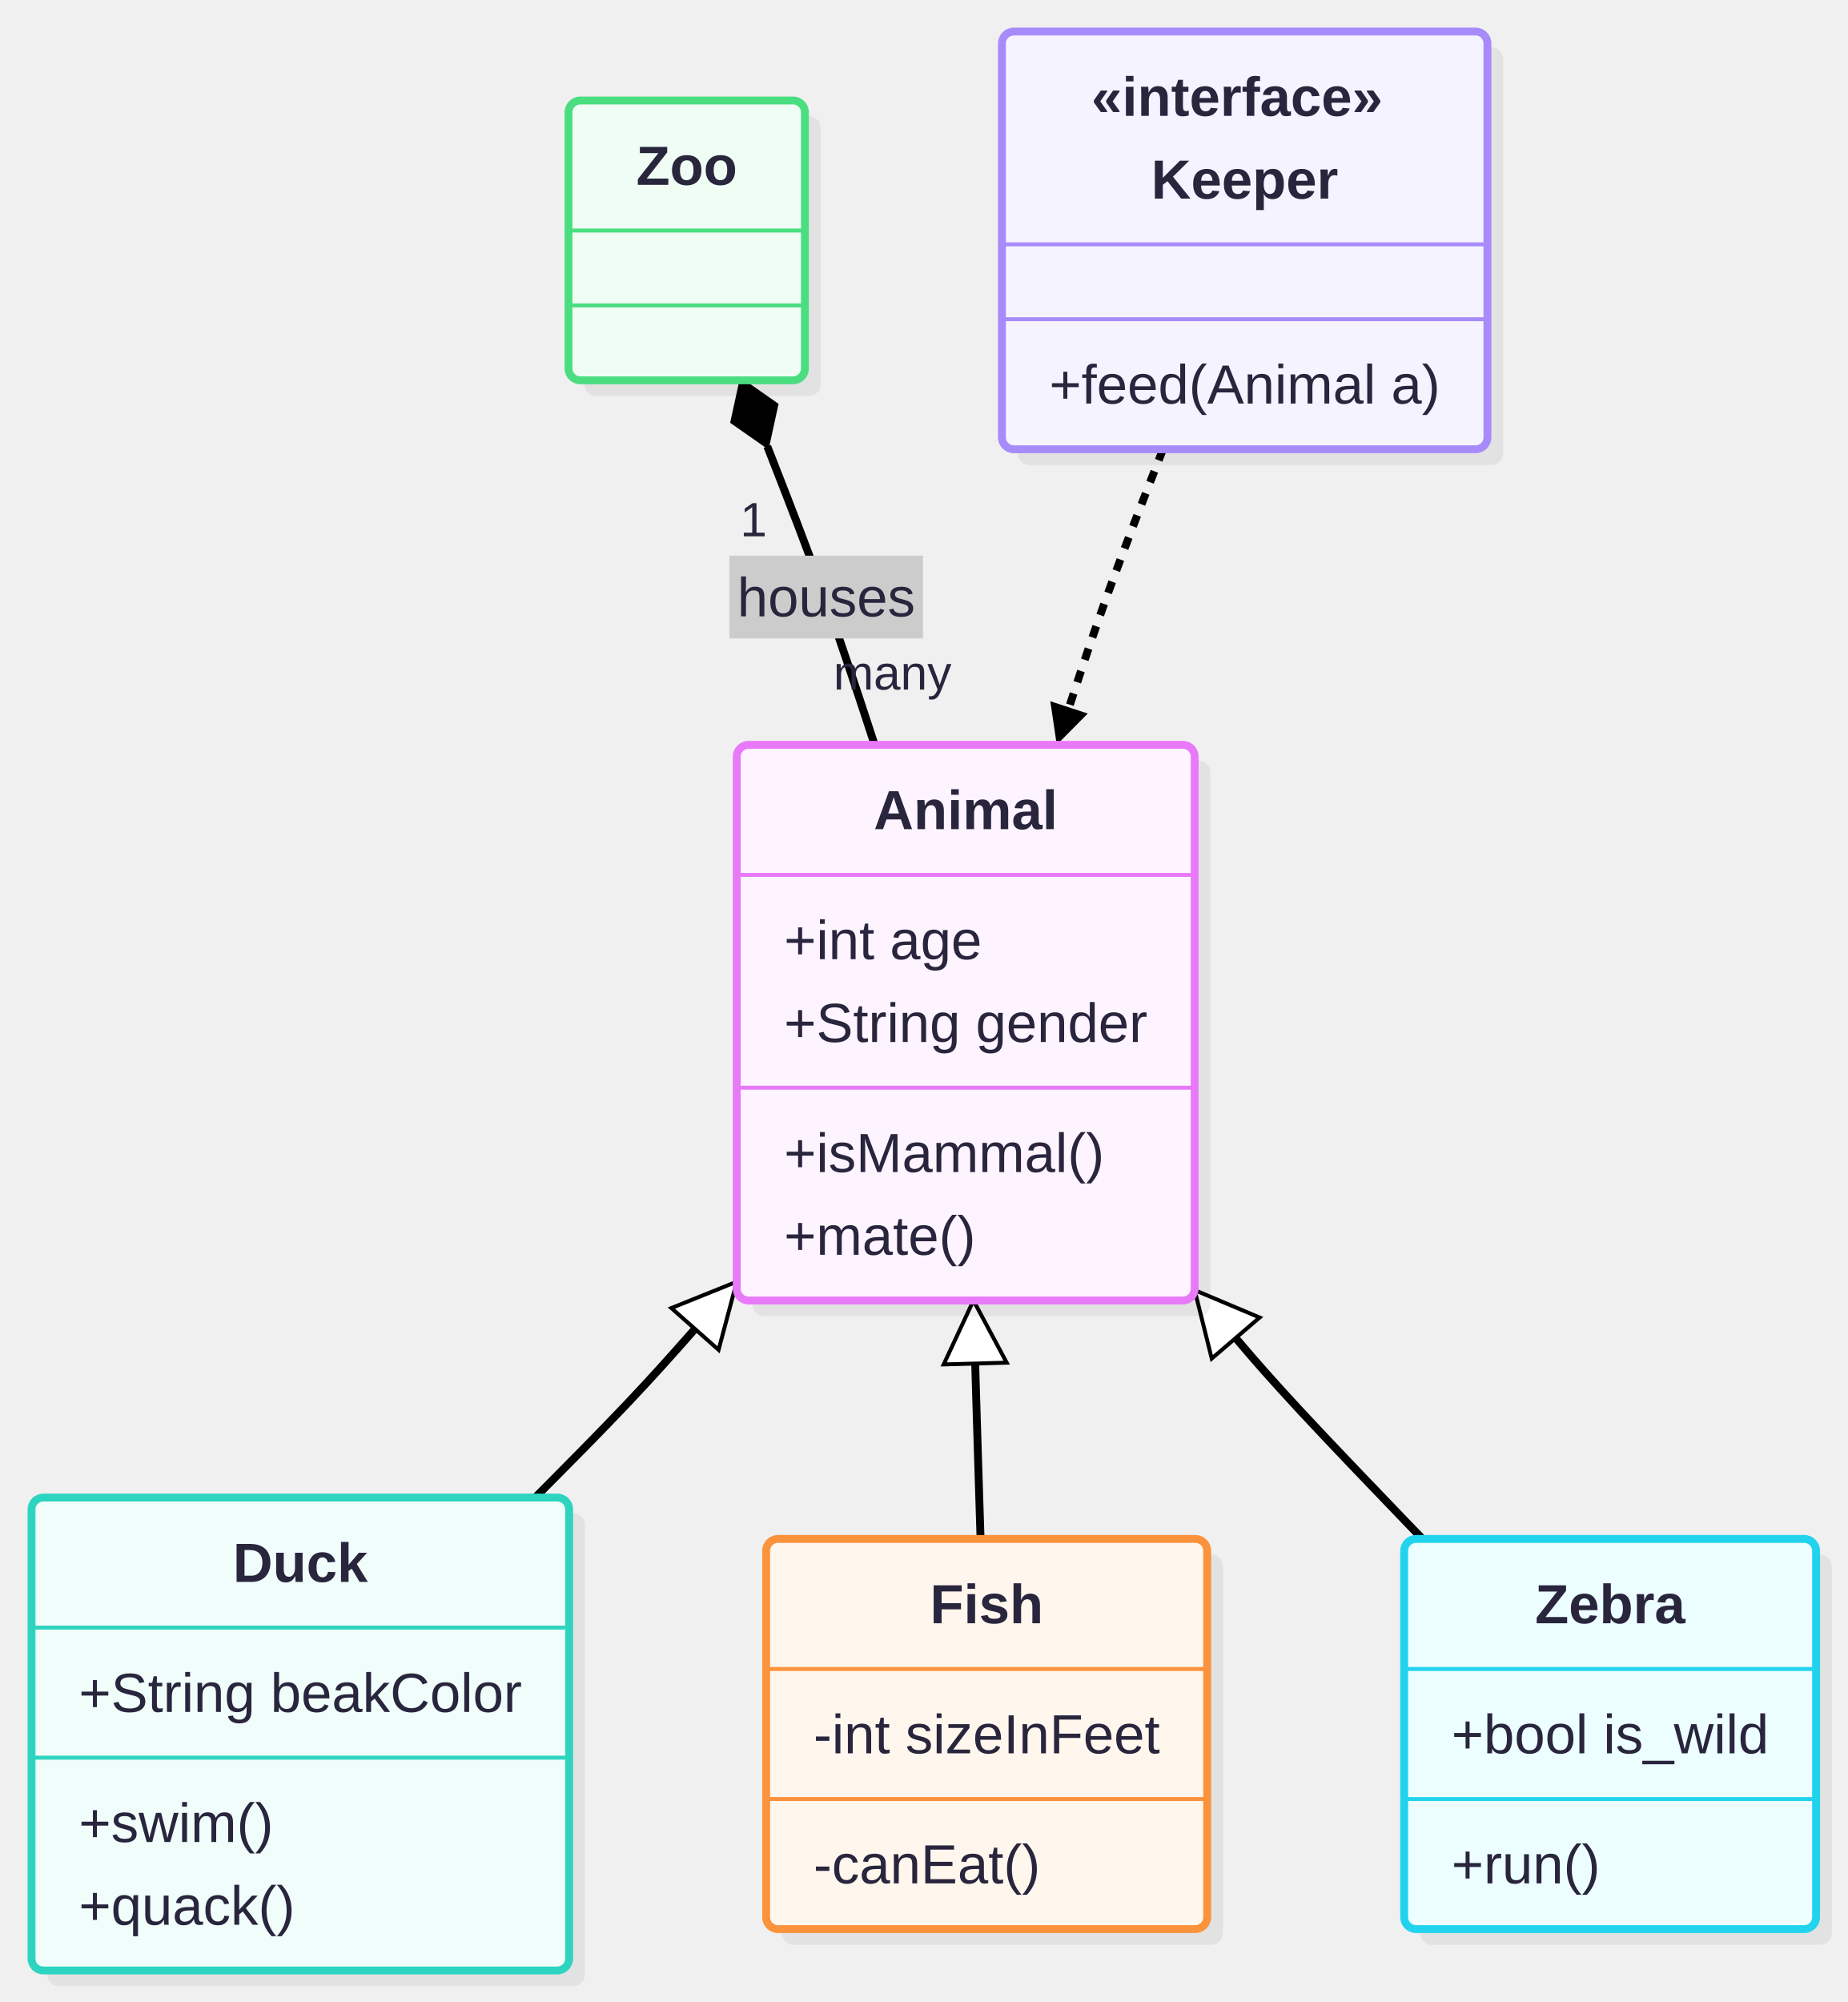
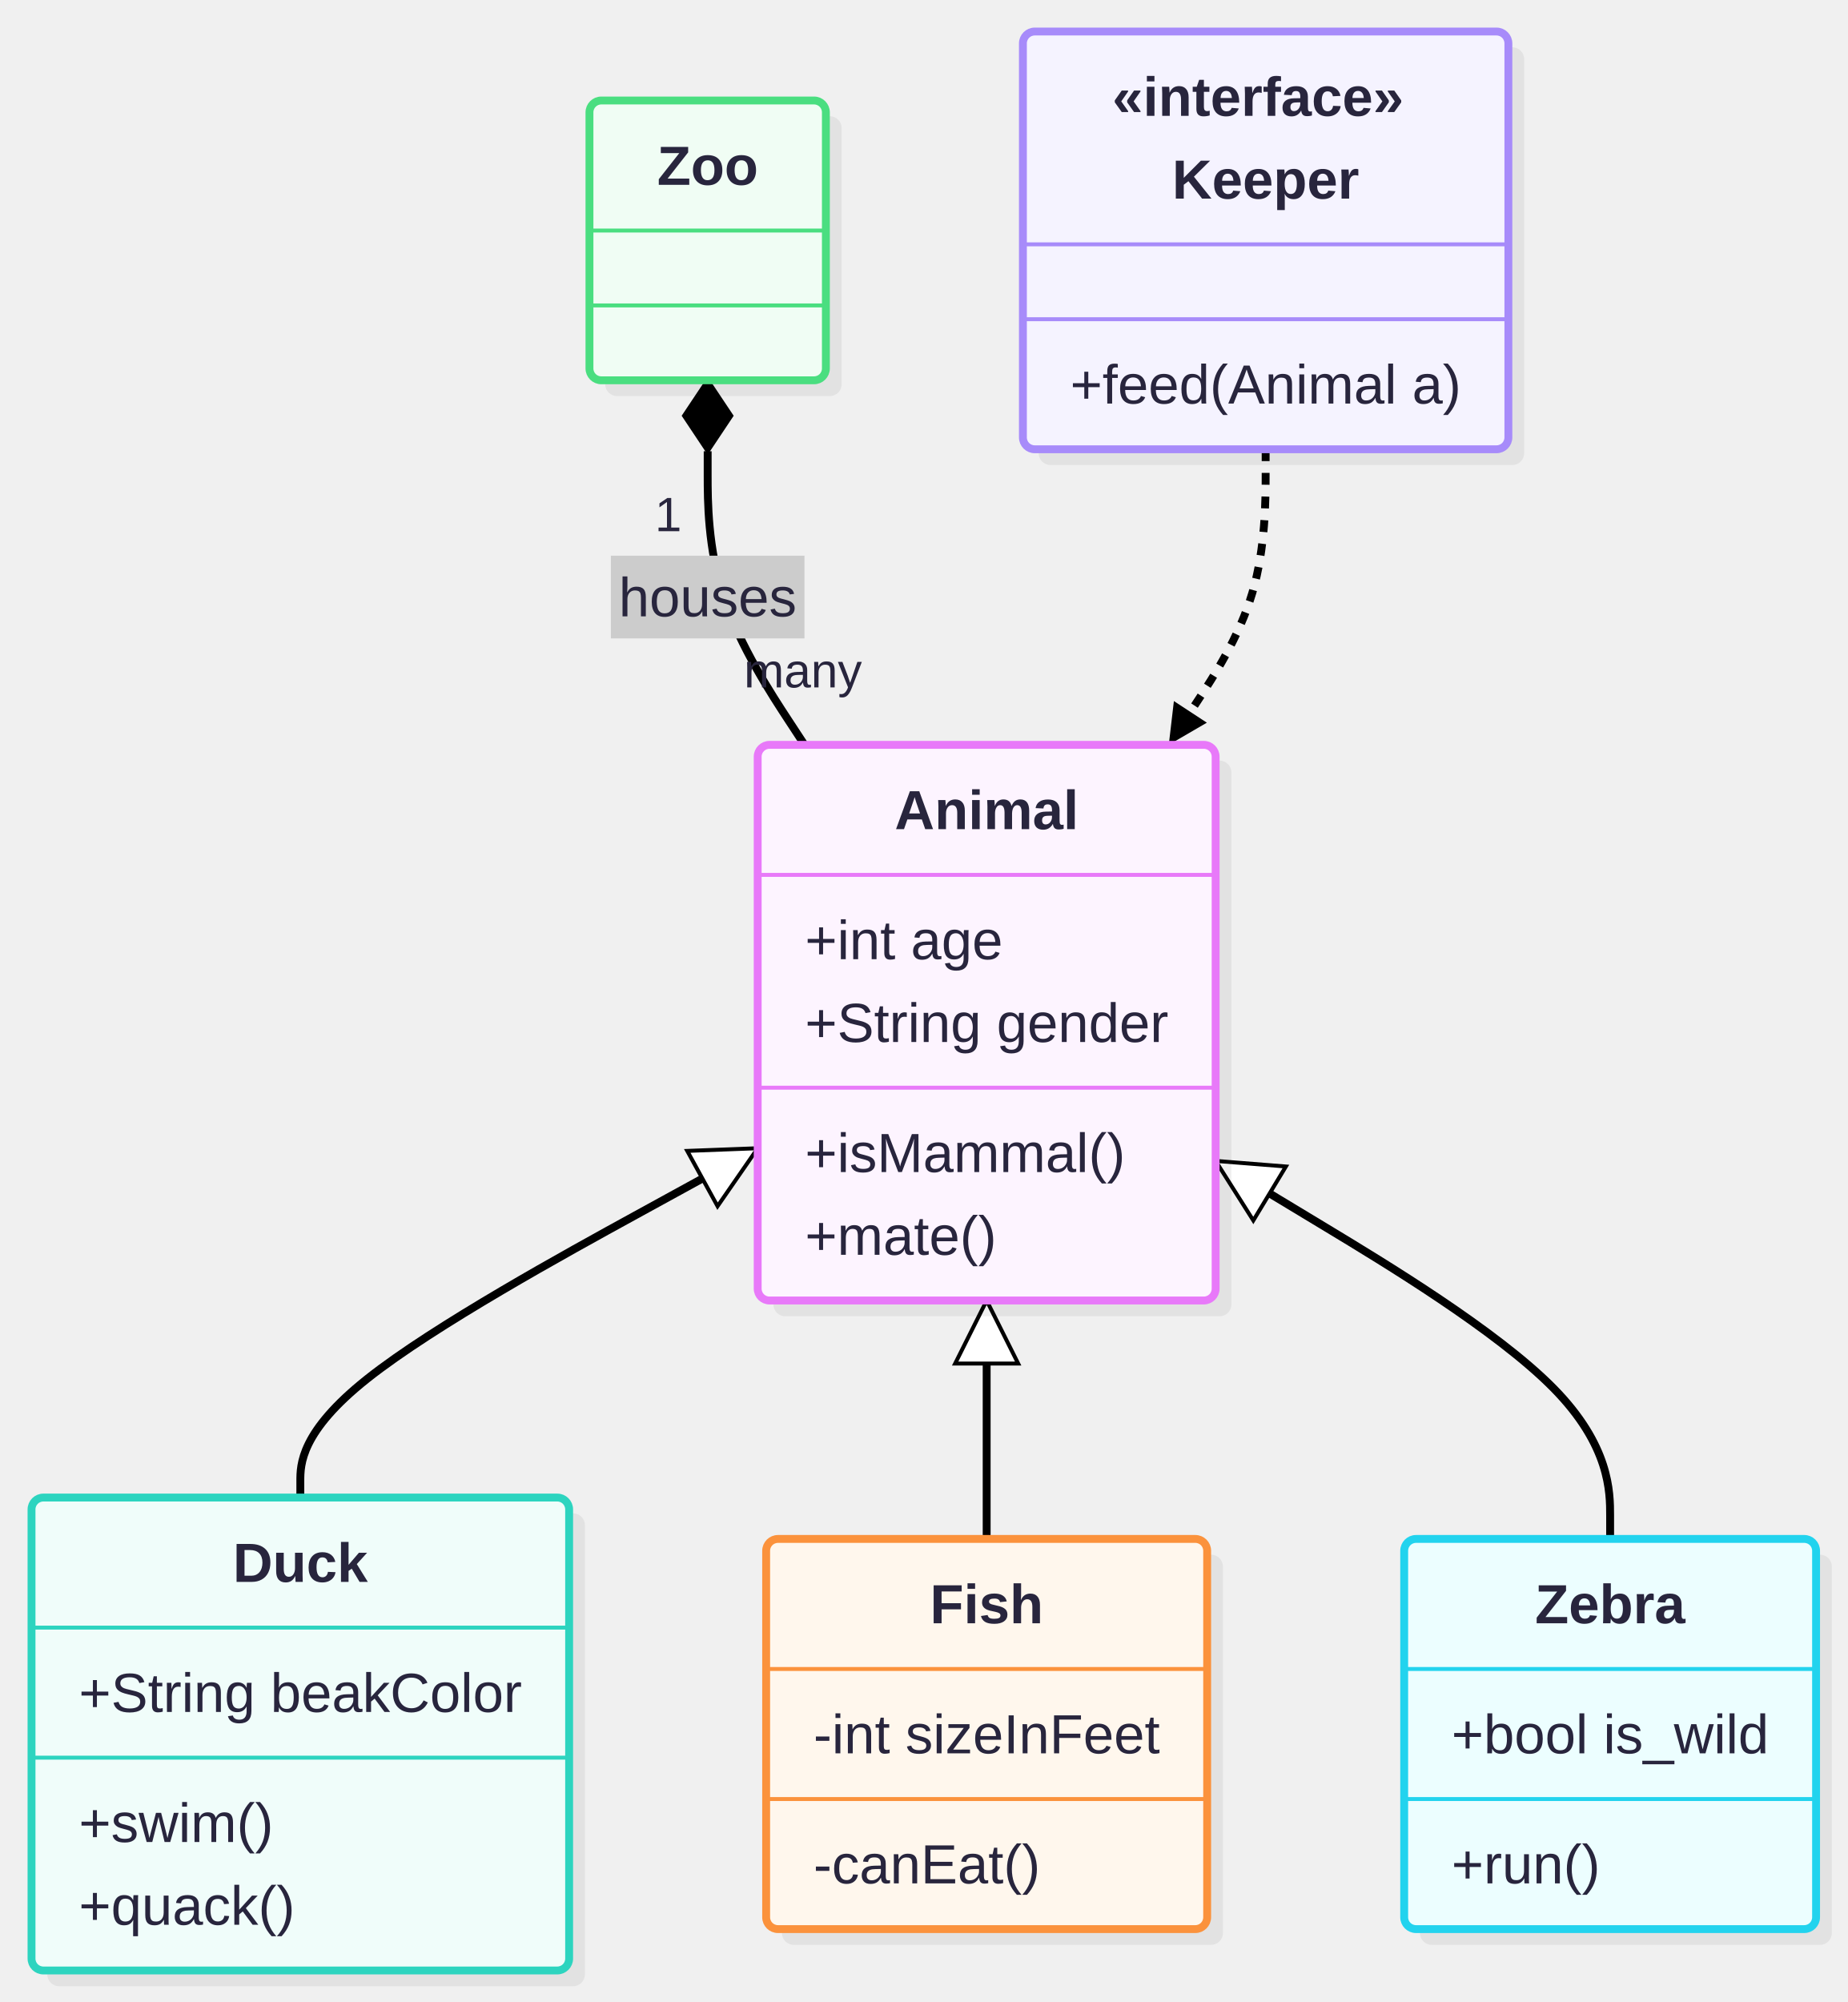
<svg xmlns="http://www.w3.org/2000/svg" id="my-svg" width="100%" class="classDiagram" style="max-width: 468.882px; background-color: white;" viewBox="-8 -8 468.882 508" role="graphics-document document" aria-roledescription="classDiagram">
  <style>#my-svg{font-family:"Recursive Variable", arial, sans-serif;font-size:16px;}#my-svg text{font-family:"Recursive Variable", arial, sans-serif;}</style>
  <g>
    <g class="edgePaths">
      <g id="L-Animal-Duck-0" class="edgePath">
-         <path class="flowchart-link LS-Animal LE-Duck" d="M168.37,329.215L165.749,332.179C163.129,335.144,157.888,341.072,151.128,348.203C144.369,355.333,136.092,363.667,131.953,367.833L127.814,372" fill="none" stroke="#000000" stroke-width="2" />
-         <path d="M178.967,317.228L174.363,334.514L162.376,323.917Z" fill="#ffffff" stroke="#000000" stroke-width="1" />
+         <path class="flowchart-link LS-Animal LE-Duck" d="M170.255,291.053L153.249,300.378C136.243,309.702,102.23,328.351,85.223,341.842C68.217,355.333,68.217,363.667,68.217,367.833L68.217,372" fill="none" stroke="#000000" stroke-width="2" />
+         <path d="M184.285,283.361L174.102,298.068L166.409,284.038Z" fill="#ffffff" stroke="#000000" stroke-width="1" />
      </g>
      <g id="L-Animal-Fish-1" class="edgePath">
-         <path class="flowchart-link LS-Animal LE-Fish" d="M239.484,337.994L239.526,339.495C239.568,340.996,239.652,343.998,239.878,351.416C240.105,358.833,240.475,370.667,240.661,376.583L240.846,382.5" fill="none" stroke="#000000" stroke-width="2" />
-         <path d="M239.039,322L247.481,337.771L231.488,338.216Z" fill="#ffffff" stroke="#000000" stroke-width="1" />
+         <path class="flowchart-link LS-Animal LE-Fish" d="M242.394,338L242.394,339.5C242.394,341,242.394,344,242.394,351.417C242.394,358.833,242.394,370.667,242.394,376.583L242.394,382.5" fill="none" stroke="#000000" stroke-width="2" />
+         <path d="M242.394,322L250.394,338L234.394,338Z" fill="#ffffff" stroke="#000000" stroke-width="1" />
      </g>
      <g id="L-Animal-Zebra-2" class="edgePath">
-         <path class="flowchart-link LS-Animal LE-Zebra" d="M305.592,331.519L307.801,334.099C310.01,336.679,314.429,341.84,322.33,350.336C330.231,358.833,341.615,370.667,347.307,376.583L352.999,382.5" fill="none" stroke="#000000" stroke-width="2" />
-         <path d="M295.185,319.365L311.668,326.316L299.515,336.722Z" fill="#ffffff" stroke="#000000" stroke-width="1" />
+         <path class="flowchart-link LS-Animal LE-Zebra" d="M314.201,294.841L328.604,303.534C343.007,312.227,371.812,329.614,386.215,344.224C400.618,358.833,400.618,370.667,400.618,376.583L400.618,382.5" fill="none" stroke="#000000" stroke-width="2" />
+         <path d="M300.503,286.573L318.335,287.992L310.067,301.69Z" fill="#ffffff" stroke="#000000" stroke-width="1" />
      </g>
      <g id="L-Zoo-Animal-3" class="edgePath">
-         <path class="flowchart-link LS-Zoo LE-Animal" d="M186.719,105.263L189.212,111.636C191.705,118.009,196.69,130.754,201.232,143.377C205.773,156,209.87,168.5,211.919,174.75L213.968,181" fill="none" stroke="#000000" stroke-width="2" />
-         <path d="M180.162,88.5L189.028,94.696L186.719,105.263L177.853,99.067Z" fill="#000000" stroke="#000000" stroke-width="1" />
+         <path class="flowchart-link LS-Zoo LE-Animal" d="M171.593,106.5L171.593,112.667C171.593,118.833,171.593,131.167,175.69,143.583C179.788,156,187.982,168.5,192.079,174.75L196.177,181" fill="none" stroke="#000000" stroke-width="2" />
+         <path d="M171.593,88.5L177.593,97.5L171.593,106.5L165.593,97.5Z" fill="#000000" stroke="#000000" stroke-width="1" />
      </g>
      <g id="L-Keeper-Animal-4" class="edgePath">
-         <path class="flowchart-link LS-Keeper LE-Animal" d="M287.146,106L284.701,112.25C282.256,118.5,277.366,131,273.288,142.233C269.21,153.466,265.943,163.432,264.31,168.415L262.677,173.398" fill="none" stroke="#000000" stroke-width="2" stroke-dasharray="3" />
-         <path class="arrowheadPath" d="M260.185,181L258.548,169.94L268.051,173.055Z" fill="#000000" stroke="none" />
+         <path class="flowchart-link LS-Keeper LE-Animal" d="M313.195,106L313.195,112.25C313.195,118.5,313.195,131,309.829,142.385C306.462,153.77,299.73,164.04,296.364,169.175L292.997,174.31" fill="none" stroke="#000000" stroke-width="2" stroke-dasharray="3" />
+         <path class="arrowheadPath" d="M288.611,181L289.912,169.896L298.275,175.378Z" fill="#000000" stroke="none" />
      </g>
    </g>
    <g class="edgeLabels">
      <g class="edgeLabel">
-         <rect x="177.108" y="133" width="49.136" height="21" fill="#cccccc" stroke="none" />
-         <text x="201.676" y="148.4" text-anchor="middle" font-size="14" fill="#28253D">houses</text>
+         <rect x="147.025" y="133" width="49.136" height="21" fill="#cccccc" stroke="none" />
+         <text x="171.593" y="148.4" text-anchor="middle" font-size="14" fill="#28253D">houses</text>
      </g>
-       <text class="edgeTerminals" x="183.235" y="128.094" text-anchor="middle" font-size="12.25" fill="#28253D">1</text>
-       <text class="edgeTerminals" x="218.487" y="166.969" text-anchor="middle" font-size="12.25" fill="#28253D">many</text>
+       <text class="edgeTerminals" x="161.593" y="126.787" text-anchor="middle" font-size="12.25" fill="#28253D">1</text>
+       <text class="edgeTerminals" x="195.768" y="166.424" text-anchor="middle" font-size="12.25" fill="#28253D">many</text>
    </g>
    <g class="nodes">
      <g id="classId-Animal-0" class="node default">
-         <rect class="drop-shadow" x="182.967" y="185" width="116.218" height="141" rx="3" ry="3" fill="#000000" stroke="none" opacity="0.06" />
-         <rect class="basic label-container" x="178.967" y="181" width="116.218" height="141" rx="3" ry="3" fill="#FDF4FF" stroke="#E879F9" stroke-width="2" />
-         <text class="label" x="237.076" y="202.4" text-anchor="middle" font-size="14" fill="#28253D" font-weight="bold">Animal</text>
-         <path class="divider" d="M178.967,214L295.185,214" fill="none" stroke="#E879F9" stroke-width="1" />
-         <text class="label" x="190.967" y="235.4" text-anchor="start" font-size="14" fill="#28253D">
-           <tspan x="190.967" y="235.4">+int age</tspan>
-           <tspan x="190.967" y="256.4">+String gender</tspan>
+         <rect class="drop-shadow" x="188.285" y="185" width="116.218" height="141" rx="3" ry="3" fill="#000000" stroke="none" opacity="0.06" />
+         <rect class="basic label-container" x="184.285" y="181" width="116.218" height="141" rx="3" ry="3" fill="#FDF4FF" stroke="#E879F9" stroke-width="2" />
+         <text class="label" x="242.394" y="202.4" text-anchor="middle" font-size="14" fill="#28253D" font-weight="bold">Animal</text>
+         <path class="divider" d="M184.285,214L300.503,214" fill="none" stroke="#E879F9" stroke-width="1" />
+         <text class="label" x="196.285" y="235.4" text-anchor="start" font-size="14" fill="#28253D">
+           <tspan x="196.285" y="235.4">+int age</tspan>
+           <tspan x="196.285" y="256.4">+String gender</tspan>
        </text>
-         <path class="divider" d="M178.967,268L295.185,268" fill="none" stroke="#E879F9" stroke-width="1" />
-         <text class="label" x="190.967" y="289.4" text-anchor="start" font-size="14" fill="#28253D">
-           <tspan x="190.967" y="289.4">+isMammal()</tspan>
-           <tspan x="190.967" y="310.4">+mate()</tspan>
+         <path class="divider" d="M184.285,268L300.503,268" fill="none" stroke="#E879F9" stroke-width="1" />
+         <text class="label" x="196.285" y="289.4" text-anchor="start" font-size="14" fill="#28253D">
+           <tspan x="196.285" y="289.4">+isMammal()</tspan>
+           <tspan x="196.285" y="310.4">+mate()</tspan>
        </text>
      </g>
      <g id="classId-Duck-1" class="node default">
        <rect class="drop-shadow" x="4" y="376" width="136.434" height="120" rx="3" ry="3" fill="#000000" stroke="none" opacity="0.06" />
        <rect class="basic label-container" x="0" y="372" width="136.434" height="120" rx="3" ry="3" fill="#F0FDFA" stroke="#2DD4BF" stroke-width="2" />
        <text class="label" x="68.217" y="393.4" text-anchor="middle" font-size="14" fill="#28253D" font-weight="bold">Duck</text>
        <path class="divider" d="M0,405L136.434,405" fill="none" stroke="#2DD4BF" stroke-width="1" />
        <text class="label" x="12" y="426.4" text-anchor="start" font-size="14" fill="#28253D">+String beakColor</text>
        <path class="divider" d="M0,438L136.434,438" fill="none" stroke="#2DD4BF" stroke-width="1" />
        <text class="label" x="12" y="459.4" text-anchor="start" font-size="14" fill="#28253D">
          <tspan x="12" y="459.4">+swim()</tspan>
          <tspan x="12" y="480.4">+quack()</tspan>
        </text>
      </g>
      <g id="classId-Fish-2" class="node default">
        <rect class="drop-shadow" x="190.434" y="386.5" width="111.92" height="99" rx="3" ry="3" fill="#000000" stroke="none" opacity="0.06" />
        <rect class="basic label-container" x="186.434" y="382.5" width="111.92" height="99" rx="3" ry="3" fill="#FFF7ED" stroke="#FB923C" stroke-width="2" />
        <text class="label" x="242.394" y="403.9" text-anchor="middle" font-size="14" fill="#28253D" font-weight="bold">Fish</text>
        <path class="divider" d="M186.434,415.5L298.354,415.5" fill="none" stroke="#FB923C" stroke-width="1" />
        <text class="label" x="198.434" y="436.9" text-anchor="start" font-size="14" fill="#28253D">-int sizeInFeet</text>
        <path class="divider" d="M186.434,448.5L298.354,448.5" fill="none" stroke="#FB923C" stroke-width="1" />
        <text class="label" x="198.434" y="469.9" text-anchor="start" font-size="14" fill="#28253D">-canEat()</text>
      </g>
      <g id="classId-Zebra-3" class="node default">
        <rect class="drop-shadow" x="352.354" y="386.5" width="104.528" height="99" rx="3" ry="3" fill="#000000" stroke="none" opacity="0.06" />
        <rect class="basic label-container" x="348.354" y="382.5" width="104.528" height="99" rx="3" ry="3" fill="#ECFEFF" stroke="#22D3EE" stroke-width="2" />
        <text class="label" x="400.618" y="403.9" text-anchor="middle" font-size="14" fill="#28253D" font-weight="bold">Zebra</text>
        <path class="divider" d="M348.354,415.5L452.882,415.5" fill="none" stroke="#22D3EE" stroke-width="1" />
        <text class="label" x="360.354" y="436.9" text-anchor="start" font-size="14" fill="#28253D">+bool is_wild</text>
        <path class="divider" d="M348.354,448.5L452.882,448.5" fill="none" stroke="#22D3EE" stroke-width="1" />
        <text class="label" x="360.354" y="469.9" text-anchor="start" font-size="14" fill="#28253D">+run()</text>
      </g>
      <g id="classId-Zoo-4" class="node default">
-         <rect class="drop-shadow" x="140.275" y="21.5" width="60" height="71" rx="3" ry="3" fill="#000000" stroke="none" opacity="0.06" />
-         <rect class="basic label-container" x="136.275" y="17.5" width="60" height="71" rx="3" ry="3" fill="#F0FDF4" stroke="#4ADE80" stroke-width="2" />
-         <text class="label" x="166.275" y="38.9" text-anchor="middle" font-size="14" fill="#28253D" font-weight="bold">Zoo</text>
-         <path class="divider" d="M136.275,50.5L196.275,50.5" fill="none" stroke="#4ADE80" stroke-width="1" />
-         <path class="divider" d="M136.275,69.5L196.275,69.5" fill="none" stroke="#4ADE80" stroke-width="1" />
+         <rect class="drop-shadow" x="145.593" y="21.5" width="60" height="71" rx="3" ry="3" fill="#000000" stroke="none" opacity="0.06" />
+         <rect class="basic label-container" x="141.593" y="17.5" width="60" height="71" rx="3" ry="3" fill="#F0FDF4" stroke="#4ADE80" stroke-width="2" />
+         <text class="label" x="171.593" y="38.9" text-anchor="middle" font-size="14" fill="#28253D" font-weight="bold">Zoo</text>
+         <path class="divider" d="M141.593,50.5L201.593,50.5" fill="none" stroke="#4ADE80" stroke-width="1" />
+         <path class="divider" d="M141.593,69.5L201.593,69.5" fill="none" stroke="#4ADE80" stroke-width="1" />
      </g>
      <g id="classId-Keeper-5" class="node default">
-         <rect class="drop-shadow" x="250.275" y="4" width="123.204" height="106" rx="3" ry="3" fill="#000000" stroke="none" opacity="0.06" />
-         <rect class="basic label-container" x="246.275" y="0" width="123.204" height="106" rx="3" ry="3" fill="#F5F3FF" stroke="#A78BFA" stroke-width="2" />
-         <text class="label" x="307.877" y="21.4" text-anchor="middle" font-size="14" fill="#28253D" font-weight="bold">
-           <tspan x="307.877" y="21.4">«interface»</tspan>
-           <tspan x="307.877" y="42.4">Keeper</tspan>
+         <rect class="drop-shadow" x="255.593" y="4" width="123.204" height="106" rx="3" ry="3" fill="#000000" stroke="none" opacity="0.06" />
+         <rect class="basic label-container" x="251.593" y="0" width="123.204" height="106" rx="3" ry="3" fill="#F5F3FF" stroke="#A78BFA" stroke-width="2" />
+         <text class="label" x="313.195" y="21.4" text-anchor="middle" font-size="14" fill="#28253D" font-weight="bold">
+           <tspan x="313.195" y="21.4">«interface»</tspan>
+           <tspan x="313.195" y="42.4">Keeper</tspan>
        </text>
-         <path class="divider" d="M246.275,54L369.479,54" fill="none" stroke="#A78BFA" stroke-width="1" />
-         <path class="divider" d="M246.275,73L369.479,73" fill="none" stroke="#A78BFA" stroke-width="1" />
-         <text class="label" x="258.275" y="94.4" text-anchor="start" font-size="14" fill="#28253D">+feed(Animal a)</text>
+         <path class="divider" d="M251.593,54L374.797,54" fill="none" stroke="#A78BFA" stroke-width="1" />
+         <path class="divider" d="M251.593,73L374.797,73" fill="none" stroke="#A78BFA" stroke-width="1" />
+         <text class="label" x="263.593" y="94.4" text-anchor="start" font-size="14" fill="#28253D">+feed(Animal a)</text>
      </g>
    </g>
  </g>
</svg>
